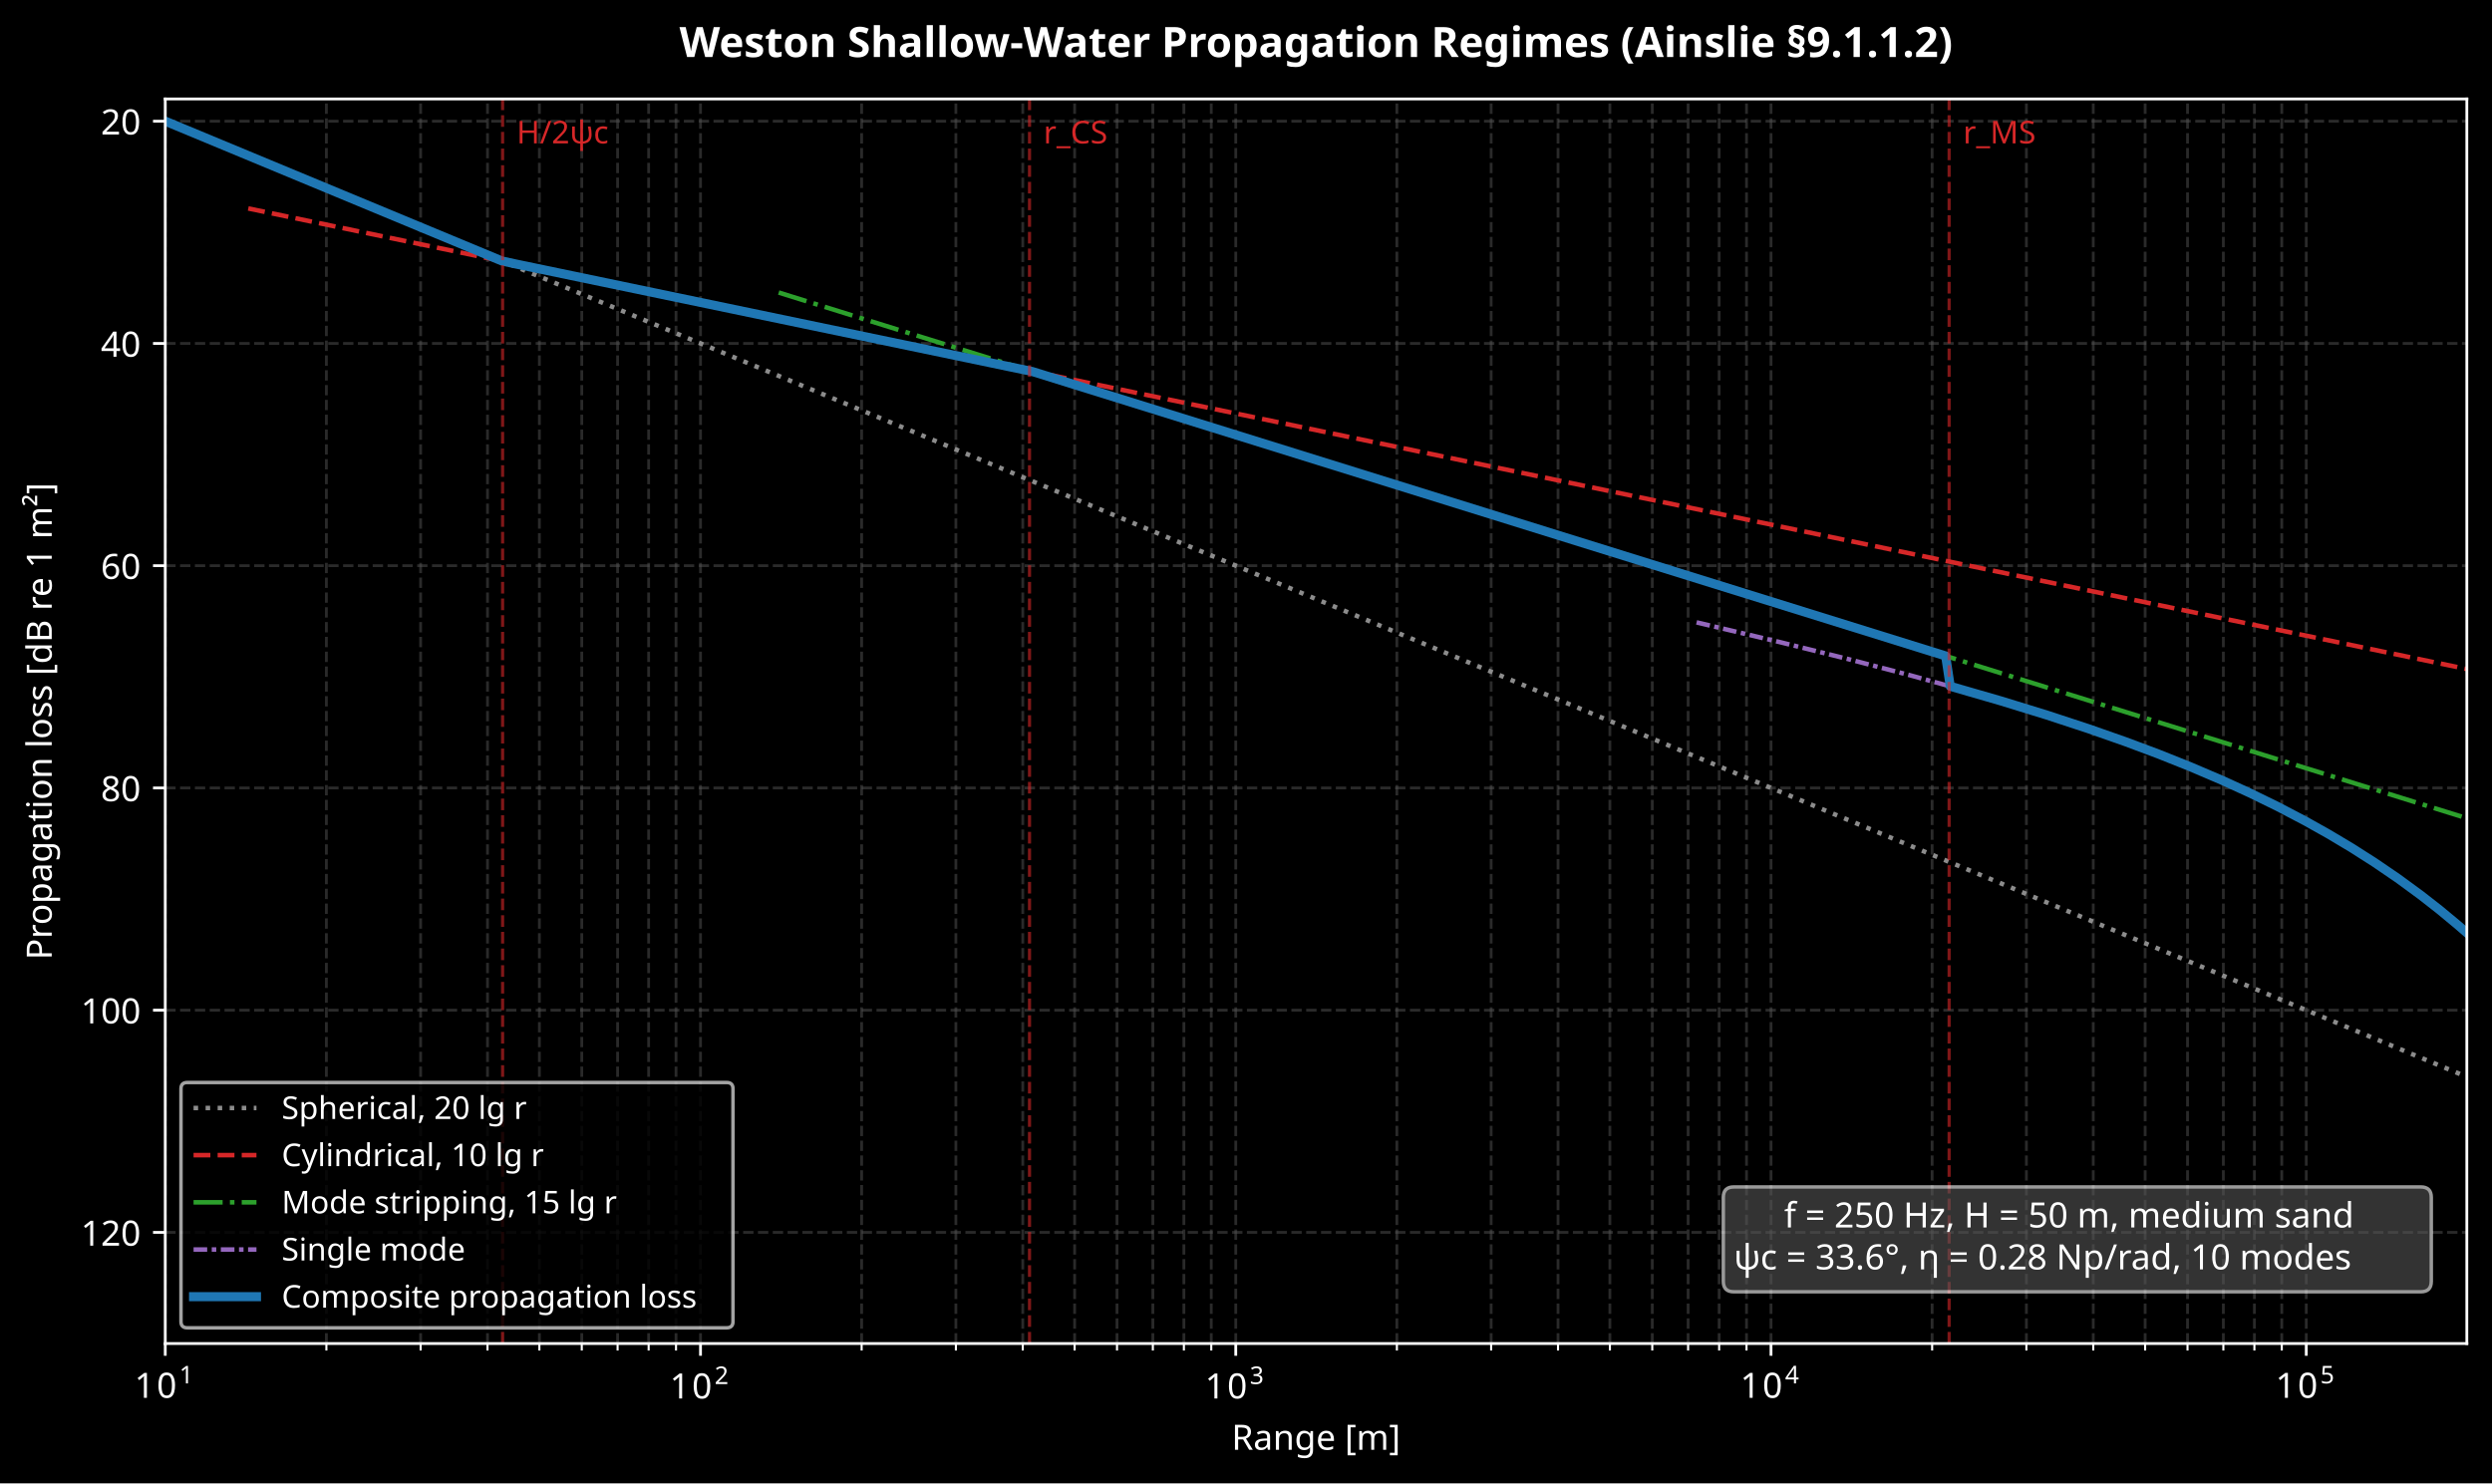
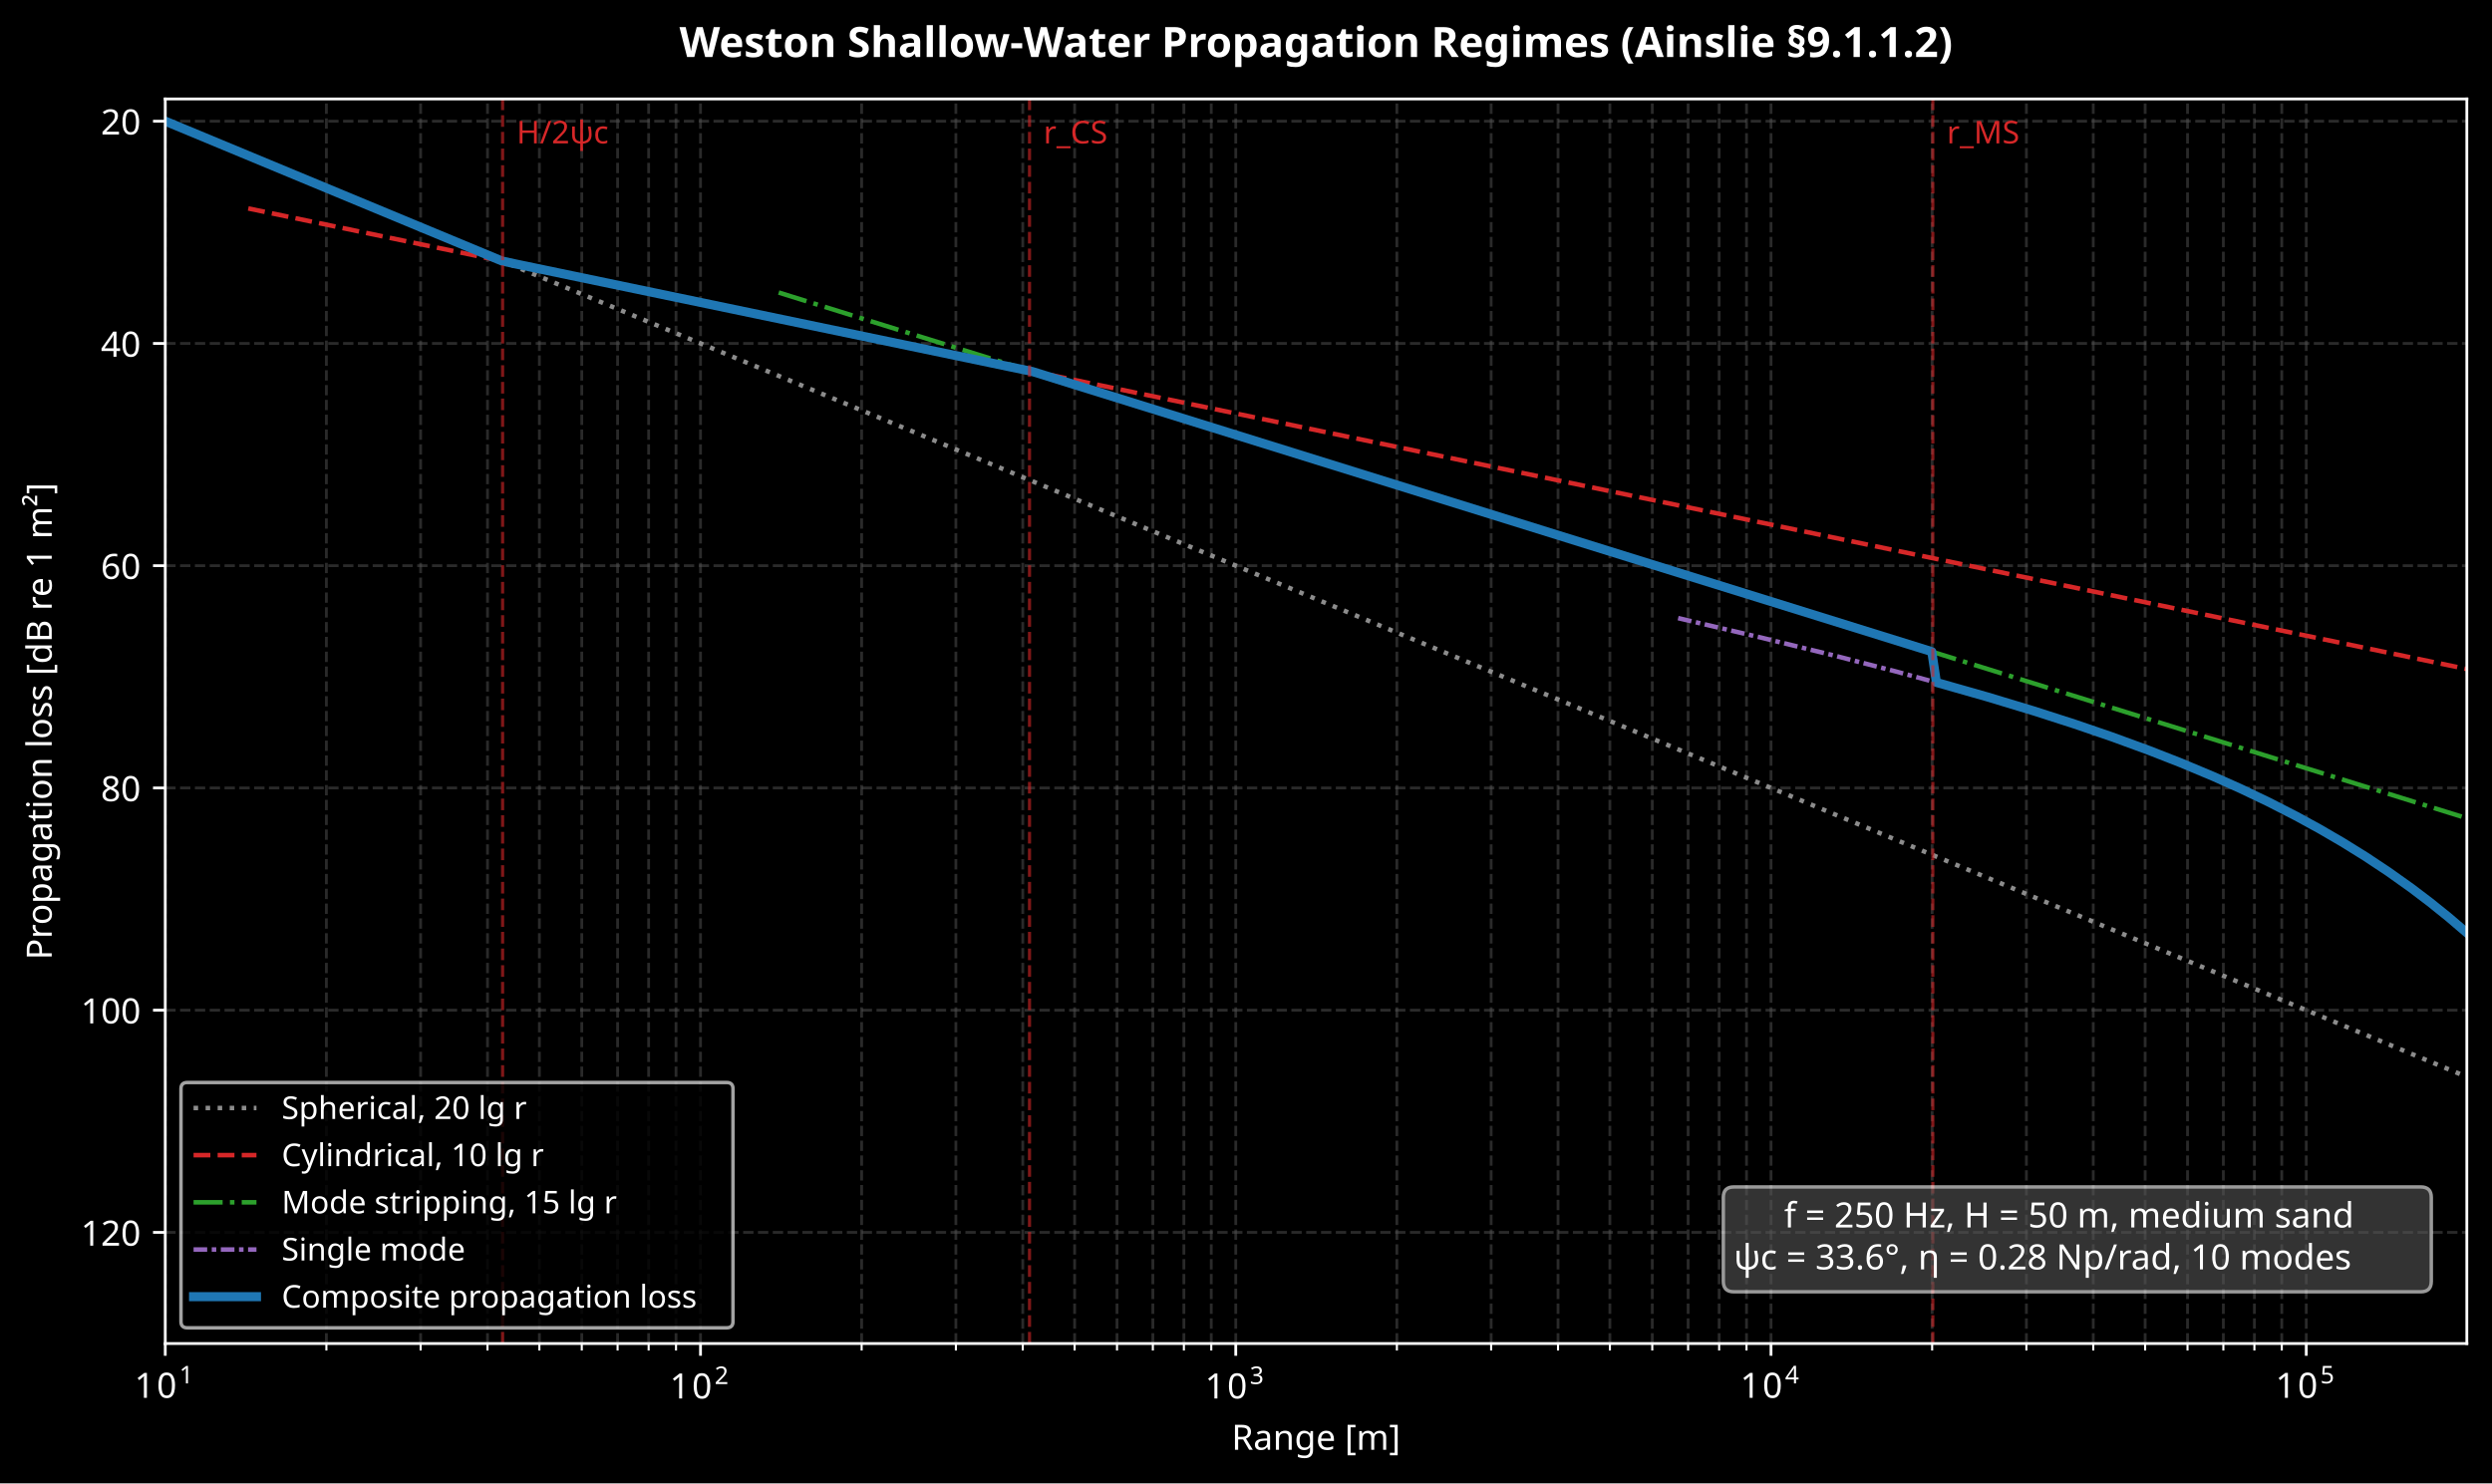
<svg xmlns="http://www.w3.org/2000/svg" xmlns:xlink="http://www.w3.org/1999/xlink" width="713.086pt" height="424.517pt" viewBox="0 0 713.086 424.517" version="1.1">
  <defs>
    <style type="text/css">*{stroke-linejoin: round; stroke-linecap: butt}</style>
  </defs>
  <g id="figure_1">
    <g id="patch_1">
      <path d="M -0 424.517  L 713.086 424.517  L 713.086 0  L -0 0  z " />
    </g>
    <g id="axes_1">
      <g id="patch_2">
        <path d="M 47.288 384.513  L 705.886 384.513  L 705.886 28.318  L 47.288 28.318  z " />
      </g>
      <g id="matplotlib.axis_1">
        <g id="xtick_1">
          <g id="line2d_1">
            <path d="M 47.288 384.513  L 47.288 28.318  " clip-path="url(#p85bc5ae9e0)" style="fill: none; stroke-dasharray: 2.96,1.28; stroke-dashoffset: 0; stroke: #555555; stroke-opacity: 0.5; stroke-width: 0.8" />
          </g>
          <g id="line2d_2">
            <defs>
              <path id="m8d14ee1197" d="M 0 0  L 0 3.5  " style="stroke: #ffffff; stroke-width: 0.8" />
            </defs>
            <g>
              <use xlink:href="#m8d14ee1197" x="47.288" y="384.513" style="fill: #ffffff; stroke: #ffffff; stroke-width: 0.8" />
            </g>
          </g>
          <g id="text_1">
            <g style="fill: #ffffff" transform="translate(38.48828 400.8134)">
              <text>
                <tspan x="0" y="-0.762" style="font-size: 10px; font-family: sans-serif; fill: #ffffff">1</tspan>
                <tspan x="6.362" y="-0.762" style="font-size: 10px; font-family: sans-serif; fill: #ffffff">0</tspan>
                <tspan x="12.82" y="-4.892" style="font-size: 7px; font-family: sans-serif; fill: #ffffff">1</tspan>
              </text>
            </g>
          </g>
        </g>
        <g id="xtick_2">
          <g id="line2d_3">
            <path d="M 200.451 384.513  L 200.451 28.318  " clip-path="url(#p85bc5ae9e0)" style="fill: none; stroke-dasharray: 2.96,1.28; stroke-dashoffset: 0; stroke: #555555; stroke-opacity: 0.5; stroke-width: 0.8" />
          </g>
          <g id="line2d_4">
            <g>
              <use xlink:href="#m8d14ee1197" x="200.451" y="384.513" style="fill: #ffffff; stroke: #ffffff; stroke-width: 0.8" />
            </g>
          </g>
          <g id="text_2">
            <g style="fill: #ffffff" transform="translate(191.6505 400.9134)">
              <text>
                <tspan x="0" y="-0.675" style="font-size: 10px; font-family: sans-serif; fill: #ffffff">1</tspan>
                <tspan x="6.362" y="-0.675" style="font-size: 10px; font-family: sans-serif; fill: #ffffff">0</tspan>
                <tspan x="12.82" y="-4.805" style="font-size: 7px; font-family: sans-serif; fill: #ffffff">2</tspan>
              </text>
            </g>
          </g>
        </g>
        <g id="xtick_3">
          <g id="line2d_5">
            <path d="M 353.613 384.513  L 353.613 28.318  " clip-path="url(#p85bc5ae9e0)" style="fill: none; stroke-dasharray: 2.96,1.28; stroke-dashoffset: 0; stroke: #555555; stroke-opacity: 0.5; stroke-width: 0.8" />
          </g>
          <g id="line2d_6">
            <g>
              <use xlink:href="#m8d14ee1197" x="353.613" y="384.513" style="fill: #ffffff; stroke: #ffffff; stroke-width: 0.8" />
            </g>
          </g>
          <g id="text_3">
            <g style="fill: #ffffff" transform="translate(344.8128 400.9134)">
              <text>
                <tspan x="0" y="-0.675" style="font-size: 10px; font-family: sans-serif; fill: #ffffff">1</tspan>
                <tspan x="6.362" y="-0.675" style="font-size: 10px; font-family: sans-serif; fill: #ffffff">0</tspan>
                <tspan x="12.82" y="-4.805" style="font-size: 7px; font-family: sans-serif; fill: #ffffff">3</tspan>
              </text>
            </g>
          </g>
        </g>
        <g id="xtick_4">
          <g id="line2d_7">
            <path d="M 506.775 384.513  L 506.775 28.318  " clip-path="url(#p85bc5ae9e0)" style="fill: none; stroke-dasharray: 2.96,1.28; stroke-dashoffset: 0; stroke: #555555; stroke-opacity: 0.5; stroke-width: 0.8" />
          </g>
          <g id="line2d_8">
            <g>
              <use xlink:href="#m8d14ee1197" x="506.775" y="384.513" style="fill: #ffffff; stroke: #ffffff; stroke-width: 0.8" />
            </g>
          </g>
          <g id="text_4">
            <g style="fill: #ffffff" transform="translate(497.975 400.8134)">
              <text>
                <tspan x="0" y="-0.762" style="font-size: 10px; font-family: sans-serif; fill: #ffffff">1</tspan>
                <tspan x="6.362" y="-0.762" style="font-size: 10px; font-family: sans-serif; fill: #ffffff">0</tspan>
                <tspan x="12.82" y="-4.892" style="font-size: 7px; font-family: sans-serif; fill: #ffffff">4</tspan>
              </text>
            </g>
          </g>
        </g>
        <g id="xtick_5">
          <g id="line2d_9">
            <path d="M 659.937 384.513  L 659.937 28.318  " clip-path="url(#p85bc5ae9e0)" style="fill: none; stroke-dasharray: 2.96,1.28; stroke-dashoffset: 0; stroke: #555555; stroke-opacity: 0.5; stroke-width: 0.8" />
          </g>
          <g id="line2d_10">
            <g>
              <use xlink:href="#m8d14ee1197" x="659.937" y="384.513" style="fill: #ffffff; stroke: #ffffff; stroke-width: 0.8" />
            </g>
          </g>
          <g id="text_5">
            <g style="fill: #ffffff" transform="translate(651.1373 400.8134)">
              <text>
                <tspan x="0" y="-0.762" style="font-size: 10px; font-family: sans-serif; fill: #ffffff">1</tspan>
                <tspan x="6.362" y="-0.762" style="font-size: 10px; font-family: sans-serif; fill: #ffffff">0</tspan>
                <tspan x="12.82" y="-4.892" style="font-size: 7px; font-family: sans-serif; fill: #ffffff">5</tspan>
              </text>
            </g>
          </g>
        </g>
        <g id="xtick_6">
          <g id="line2d_11">
            <path d="M 93.395 384.513  L 93.395 28.318  " clip-path="url(#p85bc5ae9e0)" style="fill: none; stroke-dasharray: 2.96,1.28; stroke-dashoffset: 0; stroke: #555555; stroke-opacity: 0.5; stroke-width: 0.8" />
          </g>
          <g id="line2d_12">
            <defs>
              <path id="m1caa325441" d="M 0 0  L 0 2  " style="stroke: #ffffff; stroke-width: 0.6" />
            </defs>
            <g>
              <use xlink:href="#m1caa325441" x="93.395" y="384.513" style="fill: #ffffff; stroke: #ffffff; stroke-width: 0.6" />
            </g>
          </g>
        </g>
        <g id="xtick_7">
          <g id="line2d_13">
            <path d="M 120.365 384.513  L 120.365 28.318  " clip-path="url(#p85bc5ae9e0)" style="fill: none; stroke-dasharray: 2.96,1.28; stroke-dashoffset: 0; stroke: #555555; stroke-opacity: 0.5; stroke-width: 0.8" />
          </g>
          <g id="line2d_14">
            <g>
              <use xlink:href="#m1caa325441" x="120.365" y="384.513" style="fill: #ffffff; stroke: #ffffff; stroke-width: 0.6" />
            </g>
          </g>
        </g>
        <g id="xtick_8">
          <g id="line2d_15">
            <path d="M 139.501 384.513  L 139.501 28.318  " clip-path="url(#p85bc5ae9e0)" style="fill: none; stroke-dasharray: 2.96,1.28; stroke-dashoffset: 0; stroke: #555555; stroke-opacity: 0.5; stroke-width: 0.8" />
          </g>
          <g id="line2d_16">
            <g>
              <use xlink:href="#m1caa325441" x="139.501" y="384.513" style="fill: #ffffff; stroke: #ffffff; stroke-width: 0.6" />
            </g>
          </g>
        </g>
        <g id="xtick_9">
          <g id="line2d_17">
            <path d="M 154.344 384.513  L 154.344 28.318  " clip-path="url(#p85bc5ae9e0)" style="fill: none; stroke-dasharray: 2.96,1.28; stroke-dashoffset: 0; stroke: #555555; stroke-opacity: 0.5; stroke-width: 0.8" />
          </g>
          <g id="line2d_18">
            <g>
              <use xlink:href="#m1caa325441" x="154.344" y="384.513" style="fill: #ffffff; stroke: #ffffff; stroke-width: 0.6" />
            </g>
          </g>
        </g>
        <g id="xtick_10">
          <g id="line2d_19">
            <path d="M 166.472 384.513  L 166.472 28.318  " clip-path="url(#p85bc5ae9e0)" style="fill: none; stroke-dasharray: 2.96,1.28; stroke-dashoffset: 0; stroke: #555555; stroke-opacity: 0.5; stroke-width: 0.8" />
          </g>
          <g id="line2d_20">
            <g>
              <use xlink:href="#m1caa325441" x="166.472" y="384.513" style="fill: #ffffff; stroke: #ffffff; stroke-width: 0.6" />
            </g>
          </g>
        </g>
        <g id="xtick_11">
          <g id="line2d_21">
            <path d="M 176.725 384.513  L 176.725 28.318  " clip-path="url(#p85bc5ae9e0)" style="fill: none; stroke-dasharray: 2.96,1.28; stroke-dashoffset: 0; stroke: #555555; stroke-opacity: 0.5; stroke-width: 0.8" />
          </g>
          <g id="line2d_22">
            <g>
              <use xlink:href="#m1caa325441" x="176.725" y="384.513" style="fill: #ffffff; stroke: #ffffff; stroke-width: 0.6" />
            </g>
          </g>
        </g>
        <g id="xtick_12">
          <g id="line2d_23">
            <path d="M 185.608 384.513  L 185.608 28.318  " clip-path="url(#p85bc5ae9e0)" style="fill: none; stroke-dasharray: 2.96,1.28; stroke-dashoffset: 0; stroke: #555555; stroke-opacity: 0.5; stroke-width: 0.8" />
          </g>
          <g id="line2d_24">
            <g>
              <use xlink:href="#m1caa325441" x="185.608" y="384.513" style="fill: #ffffff; stroke: #ffffff; stroke-width: 0.6" />
            </g>
          </g>
        </g>
        <g id="xtick_13">
          <g id="line2d_25">
            <path d="M 193.442 384.513  L 193.442 28.318  " clip-path="url(#p85bc5ae9e0)" style="fill: none; stroke-dasharray: 2.96,1.28; stroke-dashoffset: 0; stroke: #555555; stroke-opacity: 0.5; stroke-width: 0.8" />
          </g>
          <g id="line2d_26">
            <g>
              <use xlink:href="#m1caa325441" x="193.442" y="384.513" style="fill: #ffffff; stroke: #ffffff; stroke-width: 0.6" />
            </g>
          </g>
        </g>
        <g id="xtick_14">
          <g id="line2d_27">
            <path d="M 246.557 384.513  L 246.557 28.318  " clip-path="url(#p85bc5ae9e0)" style="fill: none; stroke-dasharray: 2.96,1.28; stroke-dashoffset: 0; stroke: #555555; stroke-opacity: 0.5; stroke-width: 0.8" />
          </g>
          <g id="line2d_28">
            <g>
              <use xlink:href="#m1caa325441" x="246.557" y="384.513" style="fill: #ffffff; stroke: #ffffff; stroke-width: 0.6" />
            </g>
          </g>
        </g>
        <g id="xtick_15">
          <g id="line2d_29">
            <path d="M 273.527 384.513  L 273.527 28.318  " clip-path="url(#p85bc5ae9e0)" style="fill: none; stroke-dasharray: 2.96,1.28; stroke-dashoffset: 0; stroke: #555555; stroke-opacity: 0.5; stroke-width: 0.8" />
          </g>
          <g id="line2d_30">
            <g>
              <use xlink:href="#m1caa325441" x="273.527" y="384.513" style="fill: #ffffff; stroke: #ffffff; stroke-width: 0.6" />
            </g>
          </g>
        </g>
        <g id="xtick_16">
          <g id="line2d_31">
            <path d="M 292.663 384.513  L 292.663 28.318  " clip-path="url(#p85bc5ae9e0)" style="fill: none; stroke-dasharray: 2.96,1.28; stroke-dashoffset: 0; stroke: #555555; stroke-opacity: 0.5; stroke-width: 0.8" />
          </g>
          <g id="line2d_32">
            <g>
              <use xlink:href="#m1caa325441" x="292.663" y="384.513" style="fill: #ffffff; stroke: #ffffff; stroke-width: 0.6" />
            </g>
          </g>
        </g>
        <g id="xtick_17">
          <g id="line2d_33">
            <path d="M 307.506 384.513  L 307.506 28.318  " clip-path="url(#p85bc5ae9e0)" style="fill: none; stroke-dasharray: 2.96,1.28; stroke-dashoffset: 0; stroke: #555555; stroke-opacity: 0.5; stroke-width: 0.8" />
          </g>
          <g id="line2d_34">
            <g>
              <use xlink:href="#m1caa325441" x="307.506" y="384.513" style="fill: #ffffff; stroke: #ffffff; stroke-width: 0.6" />
            </g>
          </g>
        </g>
        <g id="xtick_18">
          <g id="line2d_35">
            <path d="M 319.634 384.513  L 319.634 28.318  " clip-path="url(#p85bc5ae9e0)" style="fill: none; stroke-dasharray: 2.96,1.28; stroke-dashoffset: 0; stroke: #555555; stroke-opacity: 0.5; stroke-width: 0.8" />
          </g>
          <g id="line2d_36">
            <g>
              <use xlink:href="#m1caa325441" x="319.634" y="384.513" style="fill: #ffffff; stroke: #ffffff; stroke-width: 0.6" />
            </g>
          </g>
        </g>
        <g id="xtick_19">
          <g id="line2d_37">
            <path d="M 329.888 384.513  L 329.888 28.318  " clip-path="url(#p85bc5ae9e0)" style="fill: none; stroke-dasharray: 2.96,1.28; stroke-dashoffset: 0; stroke: #555555; stroke-opacity: 0.5; stroke-width: 0.8" />
          </g>
          <g id="line2d_38">
            <g>
              <use xlink:href="#m1caa325441" x="329.888" y="384.513" style="fill: #ffffff; stroke: #ffffff; stroke-width: 0.6" />
            </g>
          </g>
        </g>
        <g id="xtick_20">
          <g id="line2d_39">
            <path d="M 338.77 384.513  L 338.77 28.318  " clip-path="url(#p85bc5ae9e0)" style="fill: none; stroke-dasharray: 2.96,1.28; stroke-dashoffset: 0; stroke: #555555; stroke-opacity: 0.5; stroke-width: 0.8" />
          </g>
          <g id="line2d_40">
            <g>
              <use xlink:href="#m1caa325441" x="338.77" y="384.513" style="fill: #ffffff; stroke: #ffffff; stroke-width: 0.6" />
            </g>
          </g>
        </g>
        <g id="xtick_21">
          <g id="line2d_41">
            <path d="M 346.604 384.513  L 346.604 28.318  " clip-path="url(#p85bc5ae9e0)" style="fill: none; stroke-dasharray: 2.96,1.28; stroke-dashoffset: 0; stroke: #555555; stroke-opacity: 0.5; stroke-width: 0.8" />
          </g>
          <g id="line2d_42">
            <g>
              <use xlink:href="#m1caa325441" x="346.604" y="384.513" style="fill: #ffffff; stroke: #ffffff; stroke-width: 0.6" />
            </g>
          </g>
        </g>
        <g id="xtick_22">
          <g id="line2d_43">
            <path d="M 399.719 384.513  L 399.719 28.318  " clip-path="url(#p85bc5ae9e0)" style="fill: none; stroke-dasharray: 2.96,1.28; stroke-dashoffset: 0; stroke: #555555; stroke-opacity: 0.5; stroke-width: 0.8" />
          </g>
          <g id="line2d_44">
            <g>
              <use xlink:href="#m1caa325441" x="399.719" y="384.513" style="fill: #ffffff; stroke: #ffffff; stroke-width: 0.6" />
            </g>
          </g>
        </g>
        <g id="xtick_23">
          <g id="line2d_45">
            <path d="M 426.69 384.513  L 426.69 28.318  " clip-path="url(#p85bc5ae9e0)" style="fill: none; stroke-dasharray: 2.96,1.28; stroke-dashoffset: 0; stroke: #555555; stroke-opacity: 0.5; stroke-width: 0.8" />
          </g>
          <g id="line2d_46">
            <g>
              <use xlink:href="#m1caa325441" x="426.69" y="384.513" style="fill: #ffffff; stroke: #ffffff; stroke-width: 0.6" />
            </g>
          </g>
        </g>
        <g id="xtick_24">
          <g id="line2d_47">
            <path d="M 445.826 384.513  L 445.826 28.318  " clip-path="url(#p85bc5ae9e0)" style="fill: none; stroke-dasharray: 2.96,1.28; stroke-dashoffset: 0; stroke: #555555; stroke-opacity: 0.5; stroke-width: 0.8" />
          </g>
          <g id="line2d_48">
            <g>
              <use xlink:href="#m1caa325441" x="445.826" y="384.513" style="fill: #ffffff; stroke: #ffffff; stroke-width: 0.6" />
            </g>
          </g>
        </g>
        <g id="xtick_25">
          <g id="line2d_49">
            <path d="M 460.669 384.513  L 460.669 28.318  " clip-path="url(#p85bc5ae9e0)" style="fill: none; stroke-dasharray: 2.96,1.28; stroke-dashoffset: 0; stroke: #555555; stroke-opacity: 0.5; stroke-width: 0.8" />
          </g>
          <g id="line2d_50">
            <g>
              <use xlink:href="#m1caa325441" x="460.669" y="384.513" style="fill: #ffffff; stroke: #ffffff; stroke-width: 0.6" />
            </g>
          </g>
        </g>
        <g id="xtick_26">
          <g id="line2d_51">
            <path d="M 472.796 384.513  L 472.796 28.318  " clip-path="url(#p85bc5ae9e0)" style="fill: none; stroke-dasharray: 2.96,1.28; stroke-dashoffset: 0; stroke: #555555; stroke-opacity: 0.5; stroke-width: 0.8" />
          </g>
          <g id="line2d_52">
            <g>
              <use xlink:href="#m1caa325441" x="472.796" y="384.513" style="fill: #ffffff; stroke: #ffffff; stroke-width: 0.6" />
            </g>
          </g>
        </g>
        <g id="xtick_27">
          <g id="line2d_53">
            <path d="M 483.05 384.513  L 483.05 28.318  " clip-path="url(#p85bc5ae9e0)" style="fill: none; stroke-dasharray: 2.96,1.28; stroke-dashoffset: 0; stroke: #555555; stroke-opacity: 0.5; stroke-width: 0.8" />
          </g>
          <g id="line2d_54">
            <g>
              <use xlink:href="#m1caa325441" x="483.05" y="384.513" style="fill: #ffffff; stroke: #ffffff; stroke-width: 0.6" />
            </g>
          </g>
        </g>
        <g id="xtick_28">
          <g id="line2d_55">
            <path d="M 491.932 384.513  L 491.932 28.318  " clip-path="url(#p85bc5ae9e0)" style="fill: none; stroke-dasharray: 2.96,1.28; stroke-dashoffset: 0; stroke: #555555; stroke-opacity: 0.5; stroke-width: 0.8" />
          </g>
          <g id="line2d_56">
            <g>
              <use xlink:href="#m1caa325441" x="491.932" y="384.513" style="fill: #ffffff; stroke: #ffffff; stroke-width: 0.6" />
            </g>
          </g>
        </g>
        <g id="xtick_29">
          <g id="line2d_57">
            <path d="M 499.767 384.513  L 499.767 28.318  " clip-path="url(#p85bc5ae9e0)" style="fill: none; stroke-dasharray: 2.96,1.28; stroke-dashoffset: 0; stroke: #555555; stroke-opacity: 0.5; stroke-width: 0.8" />
          </g>
          <g id="line2d_58">
            <g>
              <use xlink:href="#m1caa325441" x="499.767" y="384.513" style="fill: #ffffff; stroke: #ffffff; stroke-width: 0.6" />
            </g>
          </g>
        </g>
        <g id="xtick_30">
          <g id="line2d_59">
            <path d="M 552.881 384.513  L 552.881 28.318  " clip-path="url(#p85bc5ae9e0)" style="fill: none; stroke-dasharray: 2.96,1.28; stroke-dashoffset: 0; stroke: #555555; stroke-opacity: 0.5; stroke-width: 0.8" />
          </g>
          <g id="line2d_60">
            <g>
              <use xlink:href="#m1caa325441" x="552.881" y="384.513" style="fill: #ffffff; stroke: #ffffff; stroke-width: 0.6" />
            </g>
          </g>
        </g>
        <g id="xtick_31">
          <g id="line2d_61">
            <path d="M 579.852 384.513  L 579.852 28.318  " clip-path="url(#p85bc5ae9e0)" style="fill: none; stroke-dasharray: 2.96,1.28; stroke-dashoffset: 0; stroke: #555555; stroke-opacity: 0.5; stroke-width: 0.8" />
          </g>
          <g id="line2d_62">
            <g>
              <use xlink:href="#m1caa325441" x="579.852" y="384.513" style="fill: #ffffff; stroke: #ffffff; stroke-width: 0.6" />
            </g>
          </g>
        </g>
        <g id="xtick_32">
          <g id="line2d_63">
            <path d="M 598.988 384.513  L 598.988 28.318  " clip-path="url(#p85bc5ae9e0)" style="fill: none; stroke-dasharray: 2.96,1.28; stroke-dashoffset: 0; stroke: #555555; stroke-opacity: 0.5; stroke-width: 0.8" />
          </g>
          <g id="line2d_64">
            <g>
              <use xlink:href="#m1caa325441" x="598.988" y="384.513" style="fill: #ffffff; stroke: #ffffff; stroke-width: 0.6" />
            </g>
          </g>
        </g>
        <g id="xtick_33">
          <g id="line2d_65">
            <path d="M 613.831 384.513  L 613.831 28.318  " clip-path="url(#p85bc5ae9e0)" style="fill: none; stroke-dasharray: 2.96,1.28; stroke-dashoffset: 0; stroke: #555555; stroke-opacity: 0.5; stroke-width: 0.8" />
          </g>
          <g id="line2d_66">
            <g>
              <use xlink:href="#m1caa325441" x="613.831" y="384.513" style="fill: #ffffff; stroke: #ffffff; stroke-width: 0.6" />
            </g>
          </g>
        </g>
        <g id="xtick_34">
          <g id="line2d_67">
            <path d="M 625.958 384.513  L 625.958 28.318  " clip-path="url(#p85bc5ae9e0)" style="fill: none; stroke-dasharray: 2.96,1.28; stroke-dashoffset: 0; stroke: #555555; stroke-opacity: 0.5; stroke-width: 0.8" />
          </g>
          <g id="line2d_68">
            <g>
              <use xlink:href="#m1caa325441" x="625.958" y="384.513" style="fill: #ffffff; stroke: #ffffff; stroke-width: 0.6" />
            </g>
          </g>
        </g>
        <g id="xtick_35">
          <g id="line2d_69">
            <path d="M 636.212 384.513  L 636.212 28.318  " clip-path="url(#p85bc5ae9e0)" style="fill: none; stroke-dasharray: 2.96,1.28; stroke-dashoffset: 0; stroke: #555555; stroke-opacity: 0.5; stroke-width: 0.8" />
          </g>
          <g id="line2d_70">
            <g>
              <use xlink:href="#m1caa325441" x="636.212" y="384.513" style="fill: #ffffff; stroke: #ffffff; stroke-width: 0.6" />
            </g>
          </g>
        </g>
        <g id="xtick_36">
          <g id="line2d_71">
            <path d="M 645.094 384.513  L 645.094 28.318  " clip-path="url(#p85bc5ae9e0)" style="fill: none; stroke-dasharray: 2.96,1.28; stroke-dashoffset: 0; stroke: #555555; stroke-opacity: 0.5; stroke-width: 0.8" />
          </g>
          <g id="line2d_72">
            <g>
              <use xlink:href="#m1caa325441" x="645.094" y="384.513" style="fill: #ffffff; stroke: #ffffff; stroke-width: 0.6" />
            </g>
          </g>
        </g>
        <g id="xtick_37">
          <g id="line2d_73">
            <path d="M 652.929 384.513  L 652.929 28.318  " clip-path="url(#p85bc5ae9e0)" style="fill: none; stroke-dasharray: 2.96,1.28; stroke-dashoffset: 0; stroke: #555555; stroke-opacity: 0.5; stroke-width: 0.8" />
          </g>
          <g id="line2d_74">
            <g>
              <use xlink:href="#m1caa325441" x="652.929" y="384.513" style="fill: #ffffff; stroke: #ffffff; stroke-width: 0.6" />
            </g>
          </g>
        </g>
        <g id="text_6">
          <text style="font-size: 10px; font-family: sans-serif; text-anchor: middle; fill: #ffffff" x="376.587" y="414.914" transform="rotate(-0 376.5871 414.9142)">Range [m]</text>
        </g>
      </g>
      <g id="matplotlib.axis_2">
        <g id="ytick_1">
          <g id="line2d_75">
            <path d="M 47.288 34.679  L 705.886 34.679  " clip-path="url(#p85bc5ae9e0)" style="fill: none; stroke-dasharray: 2.96,1.28; stroke-dashoffset: 0; stroke: #555555; stroke-opacity: 0.5; stroke-width: 0.8" />
          </g>
          <g id="line2d_76">
            <defs>
              <path id="m5e07181663" d="M 0 0  L -3.5 0  " style="stroke: #ffffff; stroke-width: 0.8" />
            </defs>
            <g>
              <use xlink:href="#m5e07181663" x="47.288" y="34.679" style="fill: #ffffff; stroke: #ffffff; stroke-width: 0.8" />
            </g>
          </g>
          <g id="text_7">
            <text style="font-size: 10px; font-family: sans-serif; text-anchor: end; fill: #ffffff" x="40.288" y="38.478" transform="rotate(-0 40.28828 38.47758)">20</text>
          </g>
        </g>
        <g id="ytick_2">
          <g id="line2d_77">
            <path d="M 47.288 98.285  L 705.886 98.285  " clip-path="url(#p85bc5ae9e0)" style="fill: none; stroke-dasharray: 2.96,1.28; stroke-dashoffset: 0; stroke: #555555; stroke-opacity: 0.5; stroke-width: 0.8" />
          </g>
          <g id="line2d_78">
            <g>
              <use xlink:href="#m5e07181663" x="47.288" y="98.285" style="fill: #ffffff; stroke: #ffffff; stroke-width: 0.8" />
            </g>
          </g>
          <g id="text_8">
            <text style="font-size: 10px; font-family: sans-serif; text-anchor: end; fill: #ffffff" x="40.288" y="102.084" transform="rotate(-0 40.28828 102.0839)">40</text>
          </g>
        </g>
        <g id="ytick_3">
          <g id="line2d_79">
            <path d="M 47.288 161.891  L 705.886 161.891  " clip-path="url(#p85bc5ae9e0)" style="fill: none; stroke-dasharray: 2.96,1.28; stroke-dashoffset: 0; stroke: #555555; stroke-opacity: 0.5; stroke-width: 0.8" />
          </g>
          <g id="line2d_80">
            <g>
              <use xlink:href="#m5e07181663" x="47.288" y="161.891" style="fill: #ffffff; stroke: #ffffff; stroke-width: 0.8" />
            </g>
          </g>
          <g id="text_9">
            <text style="font-size: 10px; font-family: sans-serif; text-anchor: end; fill: #ffffff" x="40.288" y="165.69" transform="rotate(-0 40.28828 165.6902)">60</text>
          </g>
        </g>
        <g id="ytick_4">
          <g id="line2d_81">
            <path d="M 47.288 225.498  L 705.886 225.498  " clip-path="url(#p85bc5ae9e0)" style="fill: none; stroke-dasharray: 2.96,1.28; stroke-dashoffset: 0; stroke: #555555; stroke-opacity: 0.5; stroke-width: 0.8" />
          </g>
          <g id="line2d_82">
            <g>
              <use xlink:href="#m5e07181663" x="47.288" y="225.498" style="fill: #ffffff; stroke: #ffffff; stroke-width: 0.8" />
            </g>
          </g>
          <g id="text_10">
            <text style="font-size: 10px; font-family: sans-serif; text-anchor: end; fill: #ffffff" x="40.288" y="229.297" transform="rotate(-0 40.28828 229.2965)">80</text>
          </g>
        </g>
        <g id="ytick_5">
          <g id="line2d_83">
            <path d="M 47.288 289.104  L 705.886 289.104  " clip-path="url(#p85bc5ae9e0)" style="fill: none; stroke-dasharray: 2.96,1.28; stroke-dashoffset: 0; stroke: #555555; stroke-opacity: 0.5; stroke-width: 0.8" />
          </g>
          <g id="line2d_84">
            <g>
              <use xlink:href="#m5e07181663" x="47.288" y="289.104" style="fill: #ffffff; stroke: #ffffff; stroke-width: 0.8" />
            </g>
          </g>
          <g id="text_11">
            <text style="font-size: 10px; font-family: sans-serif; text-anchor: end; fill: #ffffff" x="40.288" y="292.903" transform="rotate(-0 40.28828 292.9028)">100</text>
          </g>
        </g>
        <g id="ytick_6">
          <g id="line2d_85">
            <path d="M 47.288 352.71  L 705.886 352.71  " clip-path="url(#p85bc5ae9e0)" style="fill: none; stroke-dasharray: 2.96,1.28; stroke-dashoffset: 0; stroke: #555555; stroke-opacity: 0.5; stroke-width: 0.8" />
          </g>
          <g id="line2d_86">
            <g>
              <use xlink:href="#m5e07181663" x="47.288" y="352.71" style="fill: #ffffff; stroke: #ffffff; stroke-width: 0.8" />
            </g>
          </g>
          <g id="text_12">
            <text style="font-size: 10px; font-family: sans-serif; text-anchor: end; fill: #ffffff" x="40.288" y="356.509" transform="rotate(-0 40.28828 356.5091)">120</text>
          </g>
        </g>
        <g id="text_13">
          <text style="font-size: 10px; font-family: sans-serif; text-anchor: middle; fill: #ffffff" x="14.798" y="206.416" transform="rotate(-90 14.79844 206.4158)">Propagation loss [dB re 1 m²]</text>
        </g>
      </g>
      <g id="line2d_87">
        <path d="M 47.288 34.679  L 705.886 308.186  L 705.886 308.186  " clip-path="url(#p85bc5ae9e0)" style="fill: none; stroke-dasharray: 1.3,2.145; stroke-dashoffset: 0; stroke: #8c8c8c; stroke-width: 1.3" />
      </g>
      <g id="line2d_88">
        <path d="M 71.045 59.656  L 705.886 191.477  L 705.886 191.477  " clip-path="url(#p85bc5ae9e0)" style="fill: none; stroke-dasharray: 4.81,2.08; stroke-dashoffset: 0; stroke: #d62728; stroke-width: 1.3" />
      </g>
      <g id="line2d_89">
        <path d="M 222.826 83.722  L 705.886 234.178  L 705.886 234.178  " clip-path="url(#p85bc5ae9e0)" style="fill: none; stroke-dasharray: 8.32,2.08,1.3,2.08; stroke-dashoffset: 0; stroke: #2ca02c; stroke-width: 1.3" />
      </g>
      <g id="line2d_90">
-         <path d="M 485.473 178.12  L 509.231 183.752  L 529.028 188.669  L 546.186 193.153  L 562.024 197.531  L 575.222 201.4  L 587.101 205.092  L 598.979 209.024  L 609.538 212.759  L 618.777 216.242  L 628.016 219.959  L 635.935 223.356  L 643.854 226.975  L 651.773 230.844  L 659.692 234.994  L 666.291 238.693  L 672.89 242.635  L 679.489 246.845  L 686.088 251.351  L 692.688 256.184  L 697.967 260.308  L 703.246 264.683  L 705.886 266.971  L 705.886 266.971  " clip-path="url(#p85bc5ae9e0)" style="fill: none; stroke-dasharray: 3.9,1.3,1.3,1.3; stroke-dashoffset: 0; stroke: #9467bd; stroke-width: 1.3" />
+         <path d="M 480.194 176.9  L 503.951 182.478  L 525.069 187.665  L 542.226 192.096  L 558.064 196.411  L 572.583 200.608  L 585.781 204.671  L 597.659 208.574  L 608.218 212.278  L 617.457 215.731  L 626.696 219.412  L 635.935 223.356  L 643.854 226.975  L 651.773 230.844  L 659.692 234.994  L 666.291 238.693  L 672.89 242.635  L 679.489 246.845  L 686.088 251.351  L 692.688 256.184  L 697.967 260.308  L 703.246 264.683  L 705.886 266.971  L 705.886 266.971  " clip-path="url(#p85bc5ae9e0)" style="fill: none; stroke-dasharray: 3.9,1.3,1.3,1.3; stroke-dashoffset: 0; stroke: #9467bd; stroke-width: 1.3" />
      </g>
      <g id="line2d_91">
-         <path d="M 47.288 34.679  L 143.636 74.691  L 147.596 75.552  L 295.417 106.332  L 556.745 187.726  L 558.064 196.411  L 572.583 200.608  L 585.781 204.671  L 597.659 208.574  L 608.218 212.278  L 617.457 215.731  L 626.696 219.412  L 635.935 223.356  L 643.854 226.975  L 651.773 230.844  L 659.692 234.994  L 666.291 238.693  L 672.89 242.635  L 679.489 246.845  L 686.088 251.351  L 692.688 256.184  L 697.967 260.308  L 703.246 264.683  L 705.886 266.971  L 705.886 266.971  " clip-path="url(#p85bc5ae9e0)" style="fill: none; stroke: #1f77b4; stroke-width: 2.6; stroke-linecap: square" />
+         <path d="M 47.288 34.679  L 143.636 74.691  L 147.596 75.552  L 295.417 106.332  L 552.785 186.493  L 554.105 195.309  L 568.623 199.437  L 581.821 203.424  L 593.7 207.244  L 604.259 210.861  L 614.817 214.722  L 624.056 218.335  L 633.295 222.2  L 641.214 225.743  L 649.133 229.525  L 657.052 233.578  L 663.651 237.186  L 670.25 241.027  L 676.85 245.127  L 683.449 249.511  L 690.048 254.209  L 695.327 258.216  L 700.607 262.463  L 705.886 266.971  L 705.886 266.971  " clip-path="url(#p85bc5ae9e0)" style="fill: none; stroke: #1f77b4; stroke-width: 2.6; stroke-linecap: square" />
      </g>
      <g id="line2d_92">
        <path d="M 143.823 384.513  L 143.823 28.318  " clip-path="url(#p85bc5ae9e0)" style="fill: none; stroke-dasharray: 3.33,1.44; stroke-dashoffset: 0; stroke: #d62728; stroke-opacity: 0.6; stroke-width: 0.9" />
      </g>
      <g id="line2d_93">
        <path d="M 294.592 384.513  L 294.592 28.318  " clip-path="url(#p85bc5ae9e0)" style="fill: none; stroke-dasharray: 3.33,1.44; stroke-dashoffset: 0; stroke: #d62728; stroke-opacity: 0.6; stroke-width: 0.9" />
      </g>
      <g id="line2d_94">
-         <path d="M 557.741 384.513  L 557.741 28.318  " clip-path="url(#p85bc5ae9e0)" style="fill: none; stroke-dasharray: 3.33,1.44; stroke-dashoffset: 0; stroke: #d62728; stroke-opacity: 0.6; stroke-width: 0.9" />
+         <path d="M 553.082 384.513  L 553.082 28.318  " clip-path="url(#p85bc5ae9e0)" style="fill: none; stroke-dasharray: 3.33,1.44; stroke-dashoffset: 0; stroke: #d62728; stroke-opacity: 0.6; stroke-width: 0.9" />
      </g>
      <g id="patch_3">
        <path d="M 47.288 384.513  L 47.288 28.318  " style="fill: none; stroke: #ffffff; stroke-width: 0.8; stroke-linejoin: miter; stroke-linecap: square" />
      </g>
      <g id="patch_4">
        <path d="M 705.886 384.513  L 705.886 28.318  " style="fill: none; stroke: #ffffff; stroke-width: 0.8; stroke-linejoin: miter; stroke-linecap: square" />
      </g>
      <g id="patch_5">
        <path d="M 47.288 384.513  L 705.886 384.513  " style="fill: none; stroke: #ffffff; stroke-width: 0.8; stroke-linejoin: miter; stroke-linecap: square" />
      </g>
      <g id="patch_6">
        <path d="M 47.288 28.318  L 705.886 28.318  " style="fill: none; stroke: #ffffff; stroke-width: 0.8; stroke-linejoin: miter; stroke-linecap: square" />
      </g>
      <g id="text_14">
        <text style="font-size: 9px; font-family: sans-serif; text-anchor: start; fill: #d62728" x="147.823" y="41.039" transform="rotate(-0 147.8227 41.03939)">H/2ψc</text>
      </g>
      <g id="text_15">
        <text style="font-size: 9px; font-family: sans-serif; text-anchor: start; fill: #d62728" x="298.592" y="41.039" transform="rotate(-0 298.5922 41.03939)">r_CS</text>
      </g>
      <g id="text_16">
-         <text style="font-size: 9px; font-family: sans-serif; text-anchor: start; fill: #d62728" x="561.741" y="41.039" transform="rotate(-0 561.741 41.03939)">r_MS</text>
+         <text style="font-size: 9px; font-family: sans-serif; text-anchor: start; fill: #d62728" x="557.082" y="41.039" transform="rotate(-0 557.0817 41.03939)">r_MS</text>
      </g>
      <g id="text_17">
        <g id="patch_7">
          <path d="M 496.128 369.704  L 692.714 369.704  Q 695.714 369.704 695.714 366.704  L 695.714 342.698  Q 695.714 339.698 692.714 339.698  L 496.128 339.698  Q 493.128 339.698 493.128 342.698  L 493.128 366.704  Q 493.128 369.704 496.128 369.704  z " style="fill: #555555; opacity: 0.6; stroke: #ffffff; stroke-linejoin: miter" />
        </g>
        <text style="font-size: 10px; font-family: sans-serif; fill: #ffffff" transform="translate(510.5109 351.2976)">f = 250 Hz, H = 50 m, medium sand</text>
        <text style="font-size: 10px; font-family: sans-serif; fill: #ffffff" transform="translate(496.128 363.3004)">ψc = 33.6°, η = 0.28 Np/rad, 10 modes</text>
      </g>
      <g id="text_18">
        <text style="font-weight: 700; font-size: 12px; font-family: sans-serif; text-anchor: middle; fill: #ffffff" x="376.587" y="16.318" transform="rotate(-0 376.5871 16.31812)">Weston Shallow-Water Propagation Regimes (Ainslie §9.1.1.2)</text>
      </g>
      <g id="legend_1">
        <g id="patch_8">
          <path d="M 53.588 380.013  L 207.945 380.013  Q 209.745 380.013 209.745 378.213  L 209.745 311.61  Q 209.745 309.81 207.945 309.81  L 53.588 309.81  Q 51.788 309.81 51.788 311.61  L 51.788 378.213  Q 51.788 380.013 53.588 380.013  z " style="opacity: 0.8; stroke: #cccccc; stroke-linejoin: miter" />
        </g>
        <g id="line2d_95">
          <path d="M 55.388 317.099  L 64.388 317.099  L 73.388 317.099  " style="fill: none; stroke-dasharray: 1.3,2.145; stroke-dashoffset: 0; stroke: #8c8c8c; stroke-width: 1.3" />
        </g>
        <g id="text_19">
          <text style="font-size: 9px; font-family: sans-serif; text-anchor: start; fill: #ffffff" x="80.588" y="320.249" transform="rotate(-0 80.58828 320.2485)">Spherical, 20 lg r</text>
        </g>
        <g id="line2d_96">
          <path d="M 55.388 330.599  L 64.388 330.599  L 73.388 330.599  " style="fill: none; stroke-dasharray: 4.81,2.08; stroke-dashoffset: 0; stroke: #d62728; stroke-width: 1.3" />
        </g>
        <g id="text_20">
          <text style="font-size: 9px; font-family: sans-serif; text-anchor: start; fill: #ffffff" x="80.588" y="333.749" transform="rotate(-0 80.58828 333.7492)">Cylindrical, 10 lg r</text>
        </g>
        <g id="line2d_97">
          <path d="M 55.388 344.1  L 64.388 344.1  L 73.388 344.1  " style="fill: none; stroke-dasharray: 8.32,2.08,1.3,2.08; stroke-dashoffset: 0; stroke: #2ca02c; stroke-width: 1.3" />
        </g>
        <g id="text_21">
          <text style="font-size: 9px; font-family: sans-serif; text-anchor: start; fill: #ffffff" x="80.588" y="347.25" transform="rotate(-0 80.58828 347.2499)">Mode stripping, 15 lg r</text>
        </g>
        <g id="line2d_98">
          <path d="M 55.388 357.601  L 64.388 357.601  L 73.388 357.601  " style="fill: none; stroke-dasharray: 3.9,1.3,1.3,1.3; stroke-dashoffset: 0; stroke: #9467bd; stroke-width: 1.3" />
        </g>
        <g id="text_22">
          <text style="font-size: 9px; font-family: sans-serif; text-anchor: start; fill: #ffffff" x="80.588" y="360.751" transform="rotate(-0 80.58828 360.7506)">Single mode</text>
        </g>
        <g id="line2d_99">
          <path d="M 55.388 371.101  L 64.388 371.101  L 73.388 371.101  " style="fill: none; stroke: #1f77b4; stroke-width: 2.6; stroke-linecap: square" />
        </g>
        <g id="text_23">
          <text style="font-size: 9px; font-family: sans-serif; text-anchor: start; fill: #ffffff" x="80.588" y="374.251" transform="rotate(-0 80.58828 374.2513)">Composite propagation loss</text>
        </g>
      </g>
    </g>
  </g>
  <defs>
    <clipPath id="p85bc5ae9e0">
      <rect x="47.288" y="28.318" width="658.598" height="356.195" />
    </clipPath>
  </defs>
</svg>
